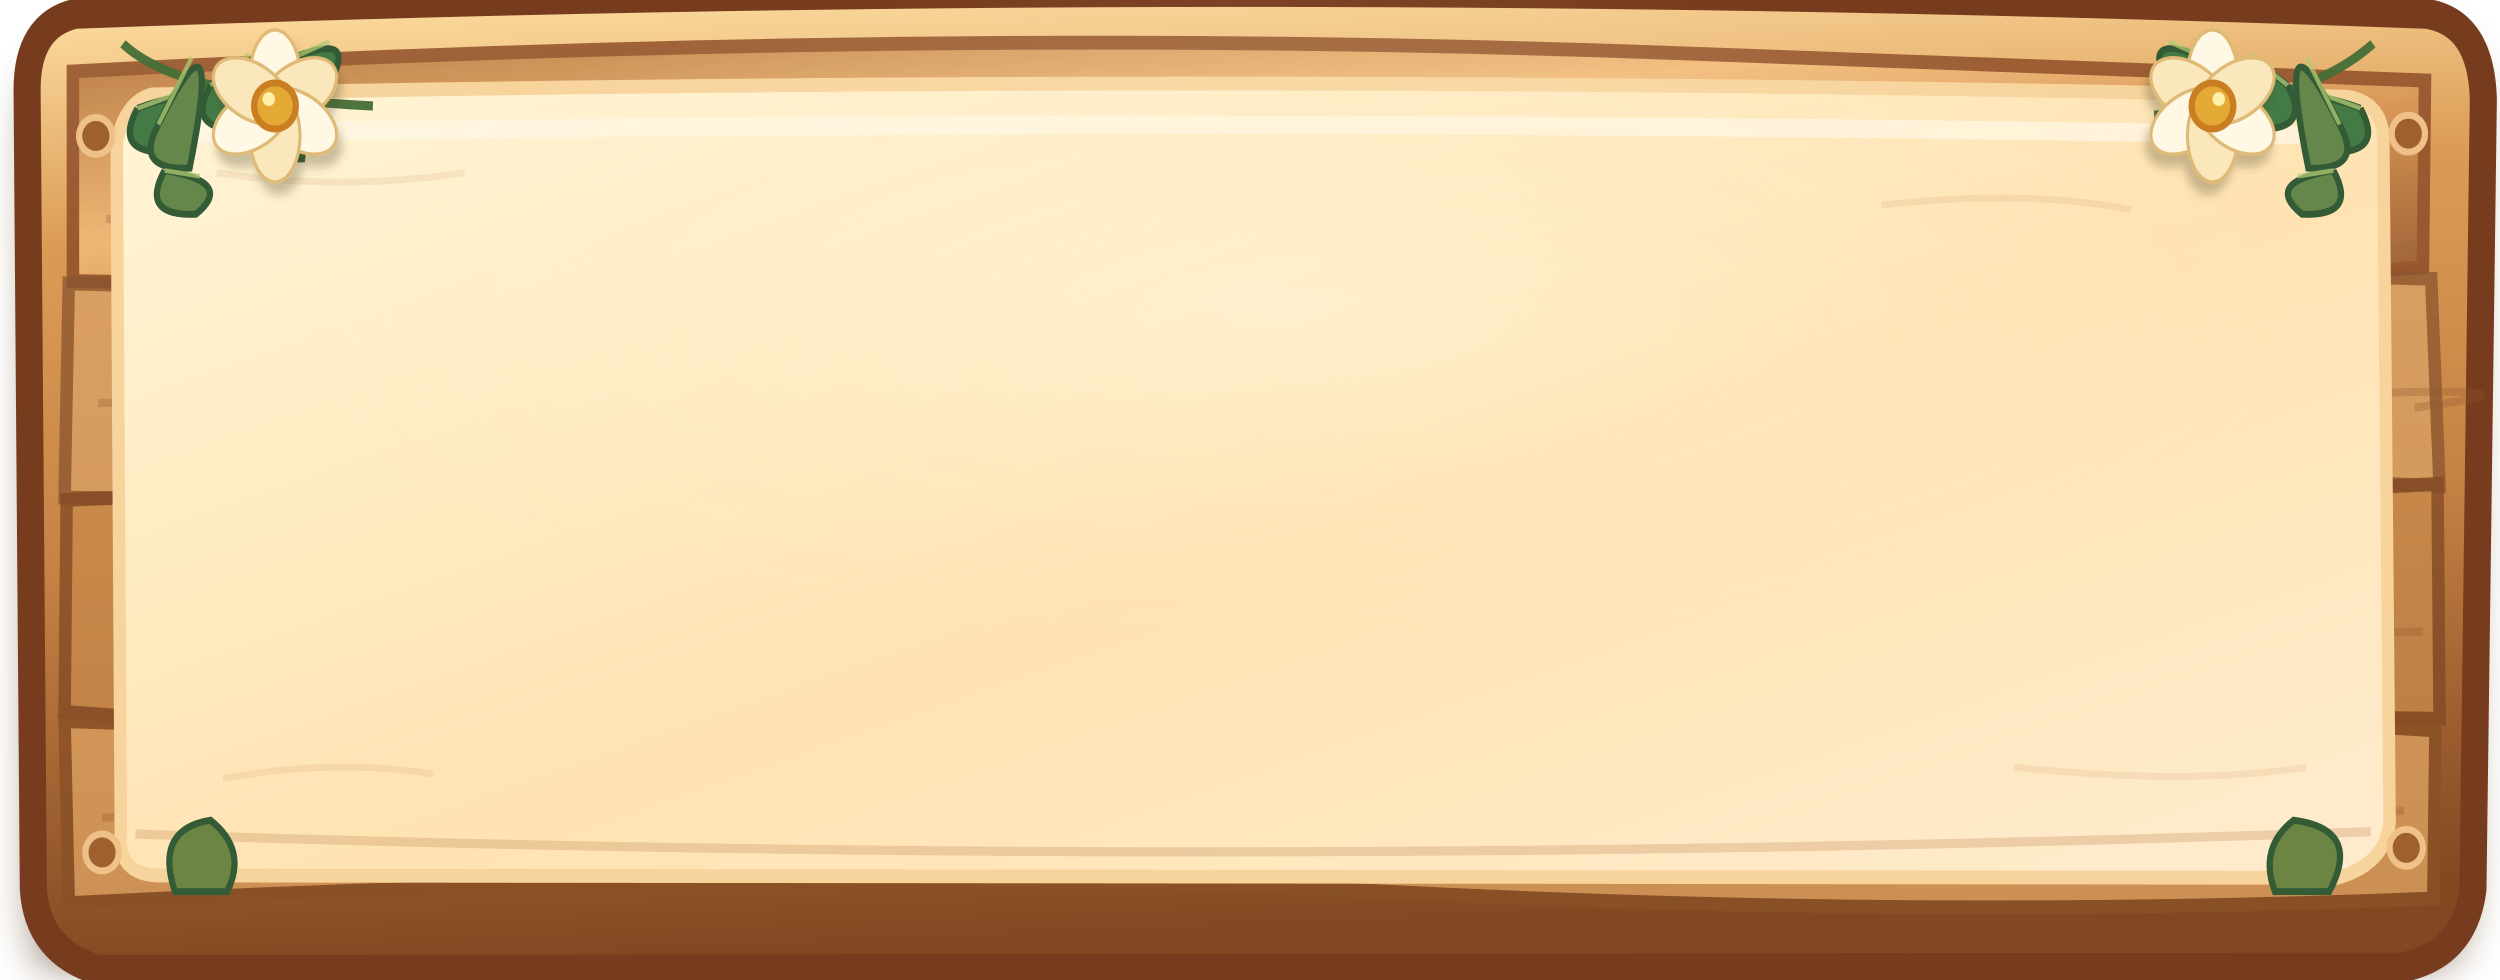
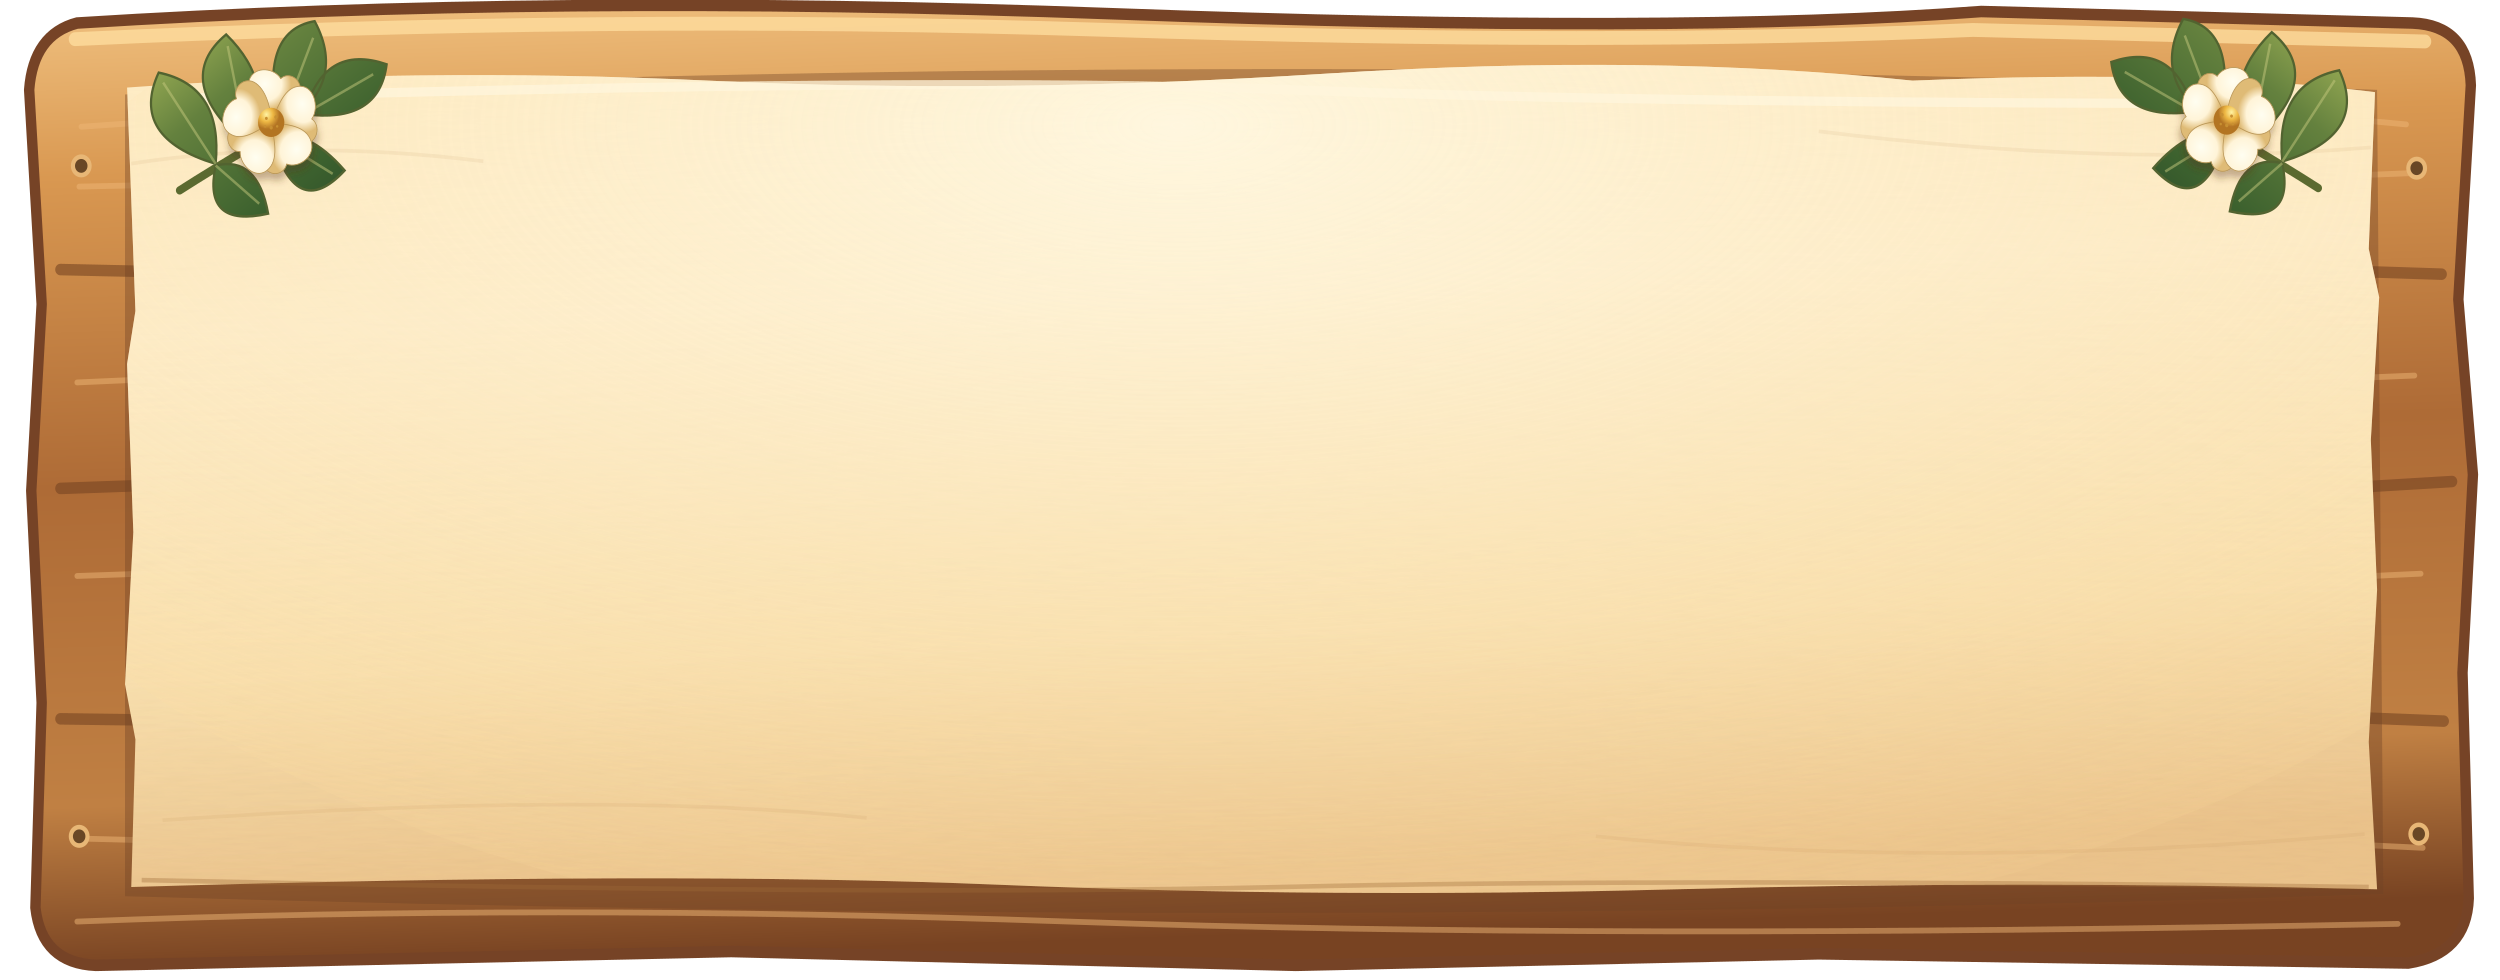
- <svg xmlns="http://www.w3.org/2000/svg" width="1200" height="470" viewBox="0 29 1200 425" preserveAspectRatio="none" role="img" aria-label="Håndtegnet oppslagstavle av tre med blader og blomster">
+ <svg xmlns="http://www.w3.org/2000/svg" width="1200" height="470" viewBox="0 29 1200 425" preserveAspectRatio="none" role="img" aria-label="Malt oppdragstavle med varmt treverk og jordbaerblomster">
  <defs>
-     <linearGradient id="wood" x1="0" x2=".1" y1="0" y2="1">
-       <stop stop-color="#ffe1a6" />
-       <stop offset=".26" stop-color="#db9b55" />
-       <stop offset=".58" stop-color="#c78345" />
-       <stop offset="1" stop-color="#834822" />
+     <linearGradient id="wood" x2=".08" y2="1">
+       <stop stop-color="#f0c180" />
+       <stop offset=".18" stop-color="#d99851" />
+       <stop offset=".5" stop-color="#ae6b36" />
+       <stop offset=".83" stop-color="#c08043" />
+       <stop offset="1" stop-color="#784322" />
    </linearGradient>
-     <linearGradient id="grain" x1="0" x2="1" y1="0" y2="1">
-       <stop stop-color="#ad6b35" />
-       <stop offset=".4" stop-color="#f3bd7c" />
-       <stop offset=".65" stop-color="#d18e50" />
-       <stop offset="1" stop-color="#8a502d" />
+     <linearGradient id="paper" x2=".12" y2="1">
+       <stop stop-color="#ffedc5" />
+       <stop offset=".32" stop-color="#fff0d0" />
+       <stop offset=".72" stop-color="#f9e0ae" />
+       <stop offset="1" stop-color="#ebc38b" />
    </linearGradient>
-     <linearGradient id="paper" x1="0" x2="1" y1="0" y2="1">
-       <stop stop-color="#fff5d7" />
-       <stop offset=".55" stop-color="#ffe3b2" />
-       <stop offset="1" stop-color="#ffecce" />
+     <radialGradient id="light" cx=".46" cy=".27" r=".85">
+       <stop stop-color="#fff9e4" stop-opacity=".8" />
+       <stop offset="1" stop-color="#fbd48e" stop-opacity="0" />
+     </radialGradient>
+     <linearGradient id="leaf" x1="0" x2="1" y2="1">
+       <stop stop-color="#aebd5d" />
+       <stop offset=".34" stop-color="#64813e" />
+       <stop offset=".72" stop-color="#3c612e" />
+       <stop offset="1" stop-color="#284629" />
    </linearGradient>
-     <radialGradient id="light">
-       <stop stop-color="#fff9e5" stop-opacity=".8" />
-       <stop offset="1" stop-color="#ffebc7" stop-opacity="0" />
+     <radialGradient id="petal" cx=".32" cy=".27">
+       <stop stop-color="#fffef1" />
+       <stop offset=".64" stop-color="#fff4d8" />
+       <stop offset="1" stop-color="#dfbb76" />
    </radialGradient>
-     <filter id="softShadow" x="-15%" y="-15%" width="130%" height="140%">
-       <feGaussianBlur stdDeviation="9" />
+     <radialGradient id="heart" cx=".32" cy=".23">
+       <stop stop-color="#fff2a2" />
+       <stop offset=".5" stop-color="#eeb844" />
+       <stop offset="1" stop-color="#b37424" />
+     </radialGradient>
+     <filter id="grain" x="0" y="0" width="100%" height="100%">
+       <feTurbulence type="fractalNoise" baseFrequency=".065 .65" numOctaves="2" seed="18" />
+       <feColorMatrix type="saturate" values="0" />
+       <feComponentTransfer>
+         <feFuncA type="linear" slope=".07" />
+       </feComponentTransfer>
+       <feBlend in="SourceGraphic" mode="multiply" />
    </filter>
-     <filter id="flowerShadow" x="-35%" y="-35%" width="170%" height="170%">
-       <feDropShadow dx="2" dy="5" stdDeviation="2" flood-color="#4b4228" flood-opacity=".3" />
+     <filter id="shadow" x="-30%" y="-30%" width="160%" height="175%">
+       <feDropShadow dx="1" dy="5" stdDeviation="3" flood-color="#593916" flood-opacity=".35" />
    </filter>
+     <clipPath id="paperClip">
+       <path d="M61 67Q200 58 340 64T636 61T918 64Q1052 59 1140 69L1137 137L1142 158L1138 220L1141 285L1137 351L1141 415Q970 411 804 415T479 413T63 414L65 350L60 326L64 260L61 187L65 164Z" />
+     </clipPath>
+     <g id="sprig">
+       <path d="M-58 37Q-15 12 57-24" fill="none" stroke="#5b6a30" stroke-width="5" stroke-linecap="round" />
+       <path d="M-34 21Q-92 5-72-34Q-29-26-34 21ZM-13 10Q-64-29-27-57Q8-26-13 10ZM8 0Q-6-59 32-65Q55-26 8 0ZM25-9Q38-52 80-39Q75-3 25-9ZM-34 22Q-6 16 1 51Q-43 60-34 22ZM3 4Q27-1 52 25Q19 57 3 4Z" fill="url(#leaf)" stroke="#526330" stroke-width="1.5" />
+       <g fill="none" stroke="#c4c77c" stroke-width="1.6" opacity=".5">
+         <path d="M-34 21L-69-28M-13 10L-26-50M8 0L31-55M25-9L71-33M-34 22L-5 45M3 4L44 27" />
+       </g>
+     </g>
+     <g id="flower" filter="url(#shadow)">
+       <g fill="url(#petal)" stroke="#b99657" stroke-width=".65">
+         <path id="p" d="M0 0C-7-7-21-17-19-29C-17-43 2-42 8-33C15-39 27-32 24-21C21-10 7-2 0 0Z" />
+         <use href="#p" transform="rotate(72)" />
+         <use href="#p" transform="rotate(144)" />
+         <use href="#p" transform="rotate(216)" />
+         <use href="#p" transform="rotate(288)" />
+       </g>
+       <circle r="11" fill="url(#heart)" />
+       <g fill="#c89031">
+         <circle cx="-4" cy="-3" r="1.2" />
+         <circle cx="4" cy="-4" r="1.4" />
+         <circle cy="4" r="1.4" />
+         <circle cx="-5" cy="3" r="1" />
+         <circle cx="5" cy="3" r="1" />
+       </g>
+     </g>
  </defs>
-   <path d="M44 38Q598 4 1157 35Q1193 40 1190 72L1187 415Q1180 448 1149 452L49 456Q16 453 13 418L12 69Q17 47 44 38Z" fill="#503019" opacity=".48" filter="url(#softShadow)" transform="translate(0,8)" />
-   <path d="M36 35Q592 16 1165 35Q1191 39 1192 72L1187 415Q1183 444 1152 449L47 450Q18 442 16 415L13 68Q13 40 36 35Z" fill="url(#wood)" stroke="#773b1d" stroke-width="13" />
-   <path d="M35 60Q443 40 803 52T1164 64L1163 145Q958 159 783 150T419 157Q216 154 35 151Z" fill="url(#grain)" stroke="#8c4b26" stroke-width="6" opacity=".82" />
-   <path d="M33 152Q318 160 557 150T1167 150L1171 240Q914 230 660 240T31 245Z" fill="#d9a065" stroke="#8b552e" stroke-width="6" opacity=".77" />
-   <path d="M32 246Q340 233 584 245T1170 239L1171 341Q900 337 584 346T31 338Z" fill="#c7894b" stroke="#824823" stroke-width="6" opacity=".77" />
-   <path d="M31 342Q320 351 572 339T1169 346L1168 419Q923 428 665 416T33 421Z" fill="#d99d5e" stroke="#895126" stroke-width="6" opacity=".84" />
-   <g stroke="#90582b" stroke-width="3.5" fill="none" opacity=".3">
-     <path d="M47 86Q242 74 430 88T800 88T1152 86" />
-     <path d="M51 124Q302 135 532 123T1143 123" />
-     <path d="M47 204Q267 196 479 208T982 206T1159 206" />
-     <path d="M56 302Q284 287 579 299T1163 303" />
-     <path d="M49 384Q279 370 502 386T1154 381" />
+   <path d="M37 39Q265 26 535 35T951 34L1158 39Q1185 40 1186 66L1180 159L1187 235L1182 321L1185 419Q1184 443 1156 447L873 443L622 448L351 442L46 448Q20 447 17 423L20 334L15 242L20 161L14 68Q16 44 37 39Z" fill="url(#wood)" stroke="#764326" stroke-width="5" />
+   <path d="M36 46Q290 35 532 42T947 42L1164 47" fill="none" stroke="#ffdfa0" stroke-width="6" opacity=".75" stroke-linecap="round" />
+   <g fill="none" stroke-linecap="round">
+     <path d="M29 146Q306 152 510 143T1172 148M29 241Q288 232 557 245T1177 238M29 341Q332 345 582 337T1173 342" stroke="#764421" stroke-width="5" opacity=".6" />
+     <path d="M39 84Q227 72 368 80T760 79T1155 83M38 110Q317 104 558 111T1161 104M37 195Q267 185 470 198T1159 192M37 279Q336 269 582 281T1162 278M40 393Q310 400 479 387T1163 397M37 429Q261 421 513 429T1151 430" stroke="#eeb676" stroke-width="2.5" opacity=".5" />
  </g>
-   <path d="M73 70Q603 60 1127 71Q1145 74 1144 92L1147 386Q1145 404 1122 410L77 409Q56 409 58 390L56 91Q60 73 73 70Z" fill="url(#paper)" stroke="#f8d49d" stroke-width="6" />
-   <path d="M81 87Q594 79 1124 88" fill="none" stroke="#fff8e7" stroke-width="8" opacity=".7" />
-   <path d="M65 391Q589 407 1138 390" fill="none" stroke="#b47745" stroke-width="4" opacity=".25" />
-   <ellipse cx="620" cy="163" rx="497" ry="147" fill="url(#light)" opacity=".5" />
-   <g fill="none" stroke="#b97a46" stroke-width="3" opacity=".13">
-     <path d="M104 104q60 8 119 0M903 118q69-7 120 2M107 367q53-9 101-2M967 362q83 8 140 0" />
+   <path d="M60 70Q586 49 1141 68L1144 417Q622 433 60 418Z" fill="#6e4224" opacity=".38" />
+   <g clip-path="url(#paperClip)">
+     <path d="M55 57H1147V423H55Z" fill="url(#paper)" filter="url(#grain)" />
+     <ellipse cx="616" cy="198" rx="639" ry="251" fill="url(#light)" />
+     <g fill="none" stroke="#ad7844" stroke-width="1.6" opacity=".09">
+       <path d="M63 100Q143 89 232 99M873 86Q1015 102 1138 93M78 385Q290 372 416 384M766 392Q933 407 1135 391" />
+     </g>
  </g>
-   <g fill="#9e602f" stroke="#efc189" stroke-width="3">
-     <circle cx="46" cy="88" r="8" />
-     <circle cx="1156" cy="87" r="8" />
-     <circle cx="49" cy="399" r="8" />
-     <circle cx="1155" cy="397" r="8" />
+   <path d="M72 72Q449 62 620 68T1123 74" stroke="#fff6dc" stroke-width="4" fill="none" opacity=".75" />
+   <path d="M68 411Q430 418 615 414T1137 414" stroke="#9e6a37" stroke-width="2" fill="none" opacity=".35" />
+   <g fill="#694725" stroke="#e8b776" stroke-width="2">
+     <circle cx="39" cy="101" r="4" />
+     <circle cx="1160" cy="102" r="4" />
+     <circle cx="38" cy="392" r="4" />
+     <circle cx="1161" cy="391" r="4" />
  </g>
-   <g stroke="#456e36" stroke-width="4" fill="none" opacity=".95">
-     <path d="M59 48Q86 71 179 75M1139 48Q1107 74 1034 79" />
+   <g transform="translate(128 85) scale(.72)">
+     <use href="#sprig" />
+     <use href="#flower" transform="translate(3 -4) scale(.8)" />
  </g>
-   <g transform="translate(143 91) scale(1 1)">
-     <path d="M -77 -15 Q -32 -30 -62 4 Q -89 5 -77 -15" fill="#447a45" stroke="#335b36" stroke-width="3" />
-     <path d="M-77 -15l22.5 -7.5" stroke="#b2ca72" stroke-width="2" opacity=".75" />
-   </g>
-   <g transform="translate(143 91) scale(1 1)">
-     <path d="M -67 -8 Q -35 -66 -52 11 Q -79 12 -67 -8" fill="#66874c" stroke="#335b36" stroke-width="3" />
-     <path d="M-67 -8l16 -29" stroke="#b2ca72" stroke-width="2" opacity=".75" />
-   </g>
-   <g transform="translate(143 91) scale(1 1)">
-     <path d="M -42 -25 Q -5 -52 -27 -6 Q -54 -5 -42 -25" fill="#447a45" stroke="#335b36" stroke-width="3" />
-     <path d="M-42 -25l18.5 -13.5" stroke="#b2ca72" stroke-width="2" opacity=".75" />
-   </g>
-   <g transform="translate(143 91) scale(1 1)">
-     <path d="M -13 -12 Q 11 -61 2 7 Q -25 8 -13 -12" fill="#66874c" stroke="#335b36" stroke-width="3" />
-     <path d="M-13 -12l12 -24.5" stroke="#b2ca72" stroke-width="2" opacity=".75" />
-   </g>
-   <g transform="translate(143 91) scale(1 1)">
-     <path d="M -7 -35 Q 37 -53 8 -16 Q -19 -15 -7 -35" fill="#447a45" stroke="#335b36" stroke-width="3" />
-     <path d="M-7 -35l22 -9" stroke="#b2ca72" stroke-width="2" opacity=".75" />
-   </g>
-   <g transform="translate(143 91) scale(1 1)">
-     <path d="M -64 12 Q -30 17 -49 31 Q -76 32 -64 12" fill="#66874c" stroke="#335b36" stroke-width="3" />
-     <path d="M-64 12l17 2.5" stroke="#b2ca72" stroke-width="2" opacity=".75" />
-   </g>
-   <g transform="translate(1056 91) scale(-1 1)">
-     <path d="M -77 -15 Q -32 -30 -62 4 Q -89 5 -77 -15" fill="#447a45" stroke="#335b36" stroke-width="3" />
-     <path d="M-77 -15l22.5 -7.5" stroke="#b2ca72" stroke-width="2" opacity=".75" />
-   </g>
-   <g transform="translate(1056 91) scale(-1 1)">
-     <path d="M -67 -8 Q -35 -66 -52 11 Q -79 12 -67 -8" fill="#66874c" stroke="#335b36" stroke-width="3" />
-     <path d="M-67 -8l16 -29" stroke="#b2ca72" stroke-width="2" opacity=".75" />
-   </g>
-   <g transform="translate(1056 91) scale(-1 1)">
-     <path d="M -42 -25 Q -5 -52 -27 -6 Q -54 -5 -42 -25" fill="#447a45" stroke="#335b36" stroke-width="3" />
-     <path d="M-42 -25l18.5 -13.5" stroke="#b2ca72" stroke-width="2" opacity=".75" />
-   </g>
-   <g transform="translate(1056 91) scale(-1 1)">
-     <path d="M -13 -12 Q 11 -61 2 7 Q -25 8 -13 -12" fill="#66874c" stroke="#335b36" stroke-width="3" />
-     <path d="M-13 -12l12 -24.5" stroke="#b2ca72" stroke-width="2" opacity=".75" />
-   </g>
-   <g transform="translate(1056 91) scale(-1 1)">
-     <path d="M -7 -35 Q 37 -53 8 -16 Q -19 -15 -7 -35" fill="#447a45" stroke="#335b36" stroke-width="3" />
-     <path d="M-7 -35l22 -9" stroke="#b2ca72" stroke-width="2" opacity=".75" />
-   </g>
-   <g transform="translate(1056 91) scale(-1 1)">
-     <path d="M -64 12 Q -30 17 -49 31 Q -76 32 -64 12" fill="#66874c" stroke="#335b36" stroke-width="3" />
-     <path d="M-64 12l17 2.5" stroke="#b2ca72" stroke-width="2" opacity=".75" />
-   </g>
-   <g transform="translate(132 75) scale(1 1)" filter="url(#flowerShadow)">
-     <ellipse cx="0" cy="-13" rx="12" ry="20" transform="rotate(0)" fill="#fff8e5" stroke="#dfba76" stroke-width="1.5" />
-     <ellipse cx="0" cy="-13" rx="12" ry="20" transform="rotate(60)" fill="#fae8bc" stroke="#dfba76" stroke-width="1.5" />
-     <ellipse cx="0" cy="-13" rx="12" ry="20" transform="rotate(120)" fill="#fff8e5" stroke="#dfba76" stroke-width="1.5" />
-     <ellipse cx="0" cy="-13" rx="12" ry="20" transform="rotate(180)" fill="#fae8bc" stroke="#dfba76" stroke-width="1.5" />
-     <ellipse cx="0" cy="-13" rx="12" ry="20" transform="rotate(240)" fill="#fff8e5" stroke="#dfba76" stroke-width="1.5" />
-     <ellipse cx="0" cy="-13" rx="12" ry="20" transform="rotate(300)" fill="#fae8bc" stroke="#dfba76" stroke-width="1.5" />
-     <circle r="10" fill="#e5aa36" stroke="#ca7e24" stroke-width="3" />
-     <circle cx="-3" cy="-3" r="3" fill="#fff0a9" />
-   </g>
-   <g transform="translate(1062 75) scale(-1 1)" filter="url(#flowerShadow)">
-     <ellipse cx="0" cy="-13" rx="12" ry="20" transform="rotate(0)" fill="#fff8e5" stroke="#dfba76" stroke-width="1.5" />
-     <ellipse cx="0" cy="-13" rx="12" ry="20" transform="rotate(60)" fill="#fae8bc" stroke="#dfba76" stroke-width="1.5" />
-     <ellipse cx="0" cy="-13" rx="12" ry="20" transform="rotate(120)" fill="#fff8e5" stroke="#dfba76" stroke-width="1.5" />
-     <ellipse cx="0" cy="-13" rx="12" ry="20" transform="rotate(180)" fill="#fae8bc" stroke="#dfba76" stroke-width="1.5" />
-     <ellipse cx="0" cy="-13" rx="12" ry="20" transform="rotate(240)" fill="#fff8e5" stroke="#dfba76" stroke-width="1.5" />
-     <ellipse cx="0" cy="-13" rx="12" ry="20" transform="rotate(300)" fill="#fae8bc" stroke="#dfba76" stroke-width="1.5" />
-     <circle r="10" fill="#e5aa36" stroke="#ca7e24" stroke-width="3" />
-     <circle cx="-3" cy="-3" r="3" fill="#fff0a9" />
-   </g>
-   <g fill="#6c8543" stroke="#335b36" stroke-width="3">
-     <path d="M84 416q-10-27 17-31q18 13 8 31Z" />
-     <path d="M1118 416q16-27-17-31q-17 12-9 31Z" />
+   <g transform="translate(1071 84) scale(-.72 .72)">
+     <use href="#sprig" />
+     <use href="#flower" transform="translate(3 -4) scale(.8)" />
  </g>
</svg>
